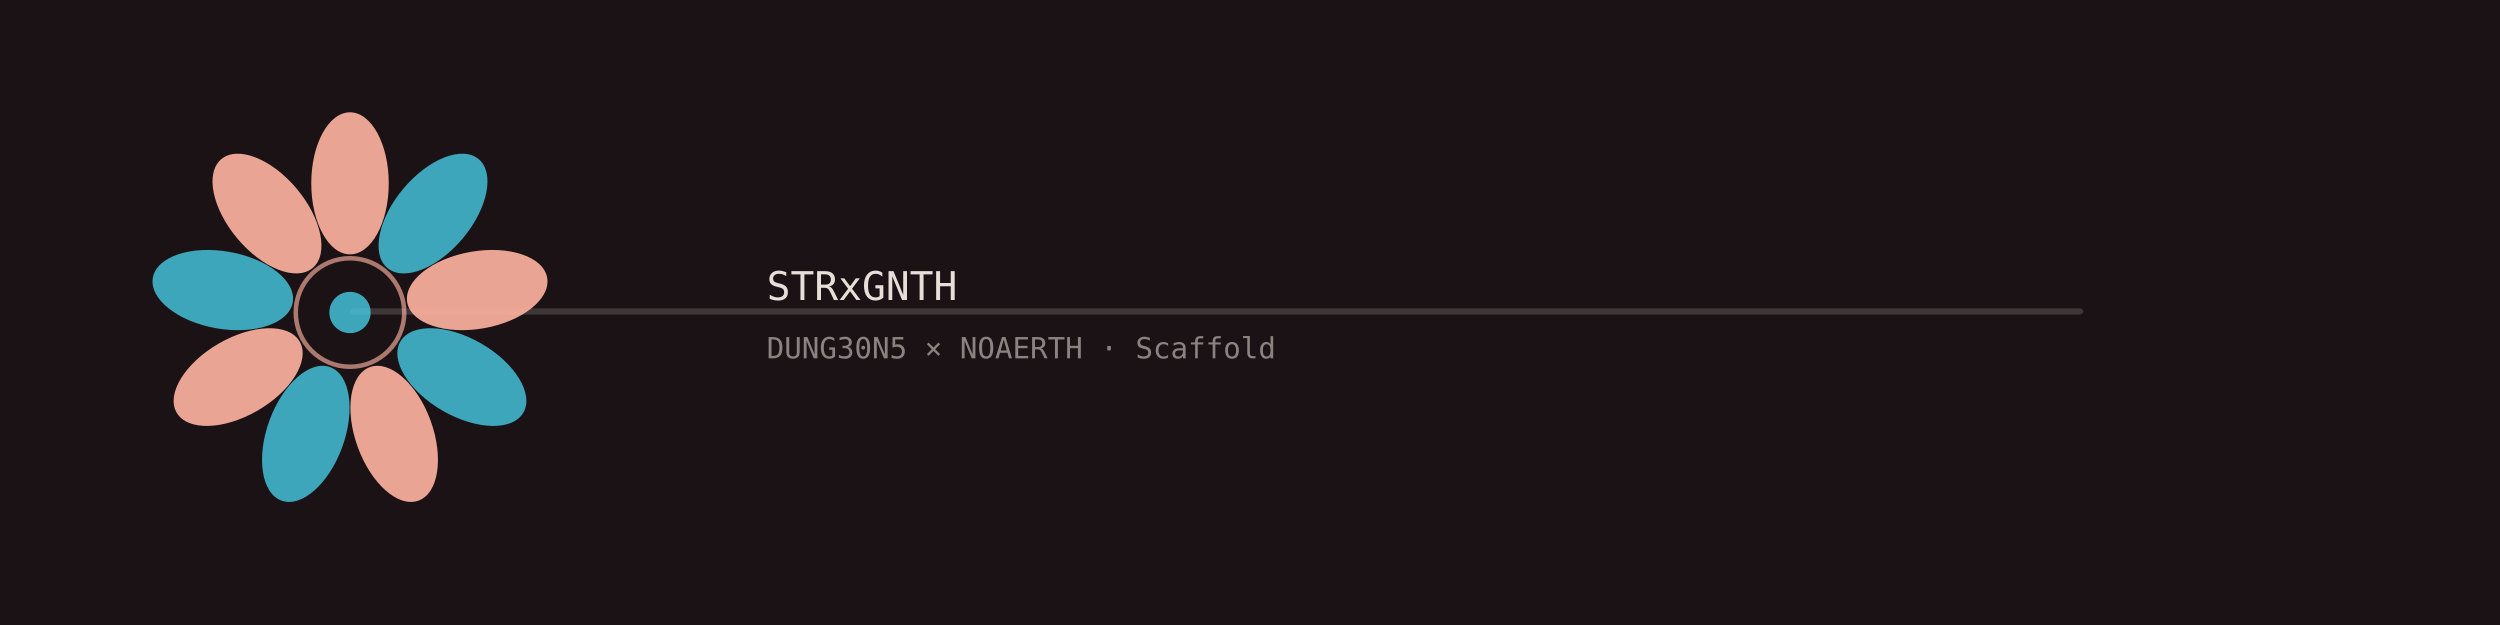
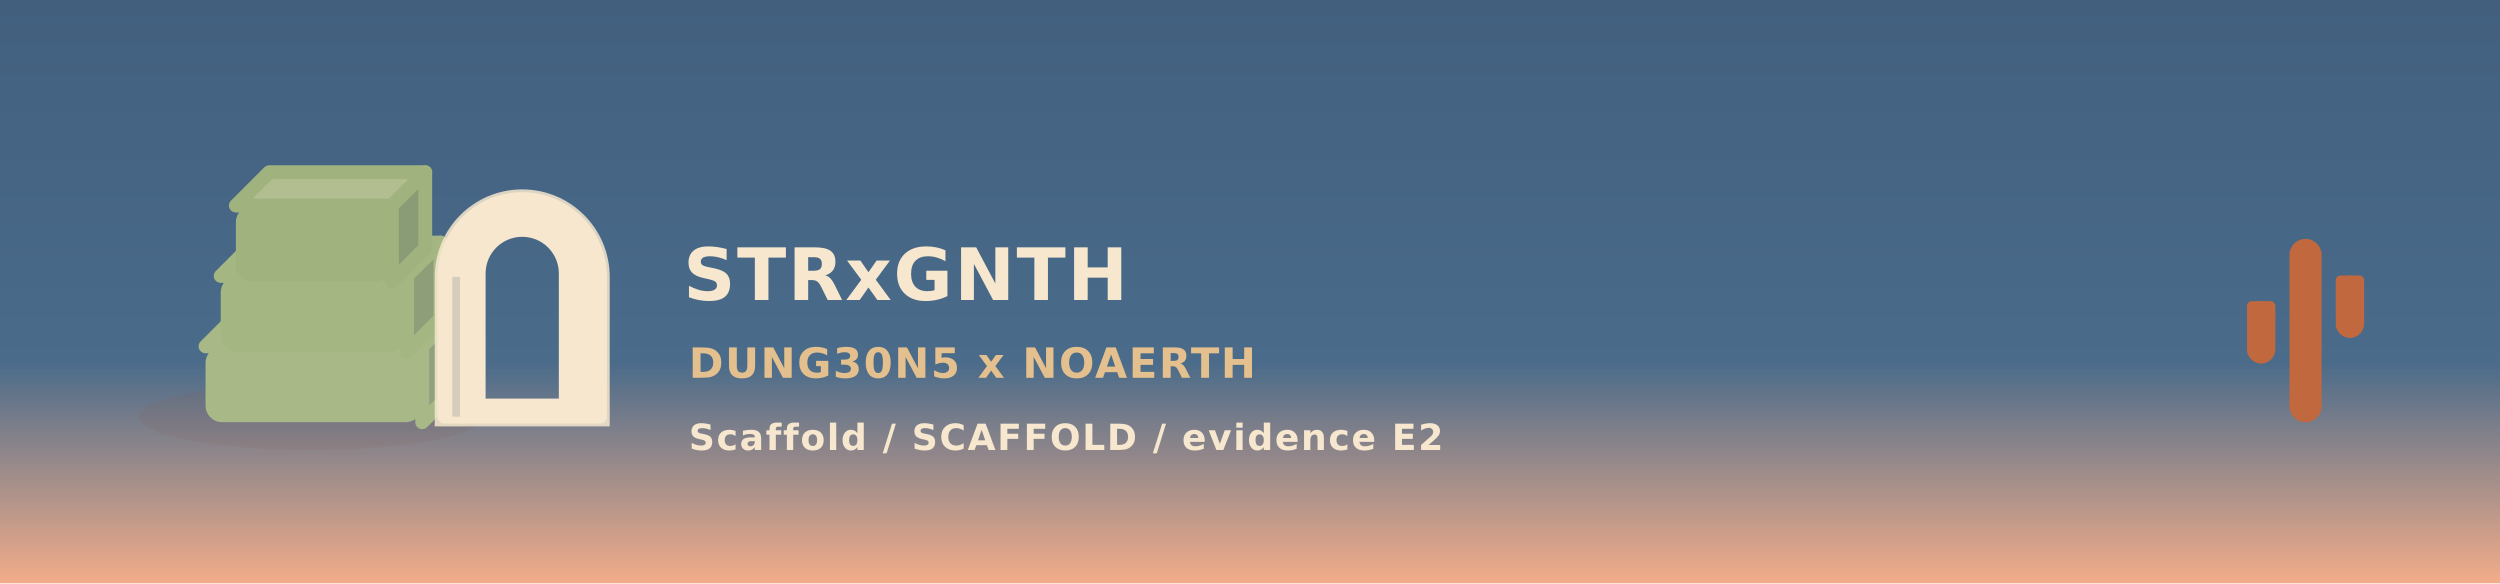
- <svg xmlns="http://www.w3.org/2000/svg" viewBox="0 0 1200 300" width="1200" height="300" role="img" aria-label="STRxGNTH identity object">
-   <rect width="1200" height="300" fill="#1a1214" />
-   <defs>
-     <linearGradient id="gft" x1="0" y1="0" x2="1" y2="1">
-       <stop offset="0%" stop-color="#ffb4a2" />
-       <stop offset="100%" stop-color="#48cae4" />
-     </linearGradient>
-   </defs>
-   <rect x="168.00" y="148.00" width="832.00" height="3.00" rx="2.00" fill="rgba(253,244,240,0.160)" opacity="1.00" />
-   <g>
-     <ellipse cx="168.00" cy="88.00" rx="18.60" ry="34.10" fill="rgba(255,180,162,0.900)" opacity="1.00" transform="rotate(0.0 168.00 88.00)" />
-     <ellipse cx="207.85" cy="102.51" rx="18.60" ry="34.10" fill="rgba(72,202,228,0.800)" opacity="1.00" transform="rotate(40.0 207.85 102.51)" />
-     <ellipse cx="229.06" cy="139.23" rx="18.60" ry="34.10" fill="rgba(255,180,162,0.900)" opacity="1.00" transform="rotate(80.0 229.06 139.23)" />
-     <ellipse cx="221.69" cy="181.00" rx="18.60" ry="34.10" fill="rgba(72,202,228,0.800)" opacity="1.00" transform="rotate(120.0 221.69 181.00)" />
-     <ellipse cx="189.21" cy="208.26" rx="18.60" ry="34.10" fill="rgba(255,180,162,0.900)" opacity="1.00" transform="rotate(160.0 189.21 208.26)" />
-     <ellipse cx="146.79" cy="208.26" rx="18.60" ry="34.10" fill="rgba(72,202,228,0.800)" opacity="1.00" transform="rotate(200.0 146.79 208.26)" />
-     <ellipse cx="114.31" cy="181.00" rx="18.60" ry="34.10" fill="rgba(255,180,162,0.900)" opacity="1.00" transform="rotate(240.0 114.31 181.00)" />
-     <ellipse cx="106.94" cy="139.23" rx="18.60" ry="34.10" fill="rgba(72,202,228,0.800)" opacity="1.00" transform="rotate(280.0 106.94 139.23)" />
-     <ellipse cx="128.15" cy="102.51" rx="18.60" ry="34.10" fill="rgba(255,180,162,0.900)" opacity="1.00" transform="rotate(320.0 128.15 102.51)" />
-     <circle cx="168.00" cy="150.00" r="26.04" fill="none" stroke="rgba(255,180,162,0.900)" stroke-width="2.17" opacity="0.70" />
-     <circle cx="168.00" cy="150.00" r="9.92" fill="rgba(72,202,228,0.800)" opacity="1.00" />
-   </g>
-   <text x="368" y="144" font-family="ui-monospace,Menlo,monospace" font-size="19" fill="rgba(253,244,240,0.900)">STRxGNTH</text>
-   <text x="368" y="172" font-family="ui-monospace,Menlo,monospace" font-size="14" fill="rgba(253,244,240,0.500)">DUNG30N5 × NOAERTH · Scaffold</text>
+ <svg xmlns="http://www.w3.org/2000/svg" width="900" height="210" viewBox="0 0 900 210" role="img" aria-label="STRxGNTH - identity object">
+   <linearGradient id="skyf" x1="0" y1="0" x2="0" y2="1">
+     <stop offset="0" stop-color="#425f7e" />
+     <stop offset="0.62" stop-color="#4a6b8a" />
+     <stop offset="1" stop-color="#f3ad8a" />
+   </linearGradient>
+   <rect width="900" height="210" fill="url(#skyf)" />
+   <rect x="0" y="352" width="900" height="-142" fill="#e3c08d" />
+   <rect x="0" y="352" width="900" height="3" fill="#e6c596" />
+   <ellipse cx="112" cy="150" rx="62" ry="12" fill="rgba(138,90,68,0.11)" />
+   <path d="M74,124.67 L152,124.67 L164,112.67 L86,112.67 Z" fill="#bac297" stroke="#a9b887" stroke-width="5" stroke-linejoin="round" />
+   <path d="M152,124.67 L164,112.67 L164,140 L152,152 Z" fill="#91a07d" stroke="#a9b887" stroke-width="5" stroke-linejoin="round" />
+   <rect x="74" y="124.67" width="78" height="27.33" rx="6" fill="#a9b887" />
+   <path d="M79.46,99.33 L146.54,99.33 L158.54,87.33 L91.46,87.33 Z" fill="#b6c193" stroke="#a4b682" stroke-width="5" stroke-linejoin="round" />
+   <path d="M146.54,99.33 L158.54,87.33 L158.54,114.67 L146.54,126.67 Z" fill="#8d9e78" stroke="#a4b682" stroke-width="5" stroke-linejoin="round" />
+   <rect x="79.46" y="99.33" width="67.08" height="27.33" rx="6" fill="#a4b682" />
+   <path d="M84.92,74 L141.08,74 L153.08,62 L96.92,62 Z" fill="#b3be90" stroke="#a0b37e" stroke-width="5" stroke-linejoin="round" />
+   <path d="M141.08,74 L153.08,62 L153.08,89.33 L141.08,101.33 Z" fill="#899c75" stroke="#a0b37e" stroke-width="5" stroke-linejoin="round" />
+   <rect x="84.92" y="74" width="56.16" height="27.33" rx="6" fill="#a0b37e" />
+   <path d="M160,150 L160,99.68 A28,28 0 0 1 216,99.68 L216,150 Z M172.32,146 L172.32,98.43 A15.68,15.68 0 0 1 203.68,98.43 L203.68,146 Z" fill="#f6e7ce" fill-rule="evenodd" stroke="#f6e7ce" stroke-width="5" stroke-linejoin="round" />
+   <path d="M160,150 L160,99.68 A28,28 0 0 1 216,99.68 L216,150 Z" fill="none" stroke="#f6e7ce" stroke-width="7" stroke-linecap="round" opacity="0.85" />
+   <rect x="162.8" y="99.68" width="2.8" height="50.32" fill="#d7cdbc" />
+   <text x="246" y="108" font-family="Verdana,DejaVu Sans,sans-serif" font-size="26" font-weight="700" letter-spacing="0.6" fill="#f6e7ce" text-anchor="start">STRxGNTH</text>
+   <text x="248" y="136" font-family="Verdana,DejaVu Sans,sans-serif" font-size="15" font-weight="700" letter-spacing="0.6" fill="#e3c08d" text-anchor="start">DUNG30N5 x NOAERTH</text>
+   <text x="248" y="162" font-family="Verdana,DejaVu Sans,sans-serif" font-size="13" font-weight="700" letter-spacing="0.6" fill="#f6e7ce" text-anchor="start">Scaffold  /  SCAFFOLD  /  evidence E2</text>
+   <rect x="824.22" y="86" width="11.56" height="66" rx="5.78" fill="#c1683f" />
+   <rect x="808.92" y="108.44" width="10.2" height="22.44" rx="5.1" fill="#c1683f" />
+   <rect x="808.92" y="108.44" width="10.2" height="6.6" rx="1.7" fill="#c1683f" />
+   <rect x="840.88" y="99.2" width="10.2" height="22.44" rx="5.1" fill="#c1683f" />
+   <rect x="840.88" y="99.2" width="10.2" height="6.6" rx="1.7" fill="#c1683f" />
</svg>
